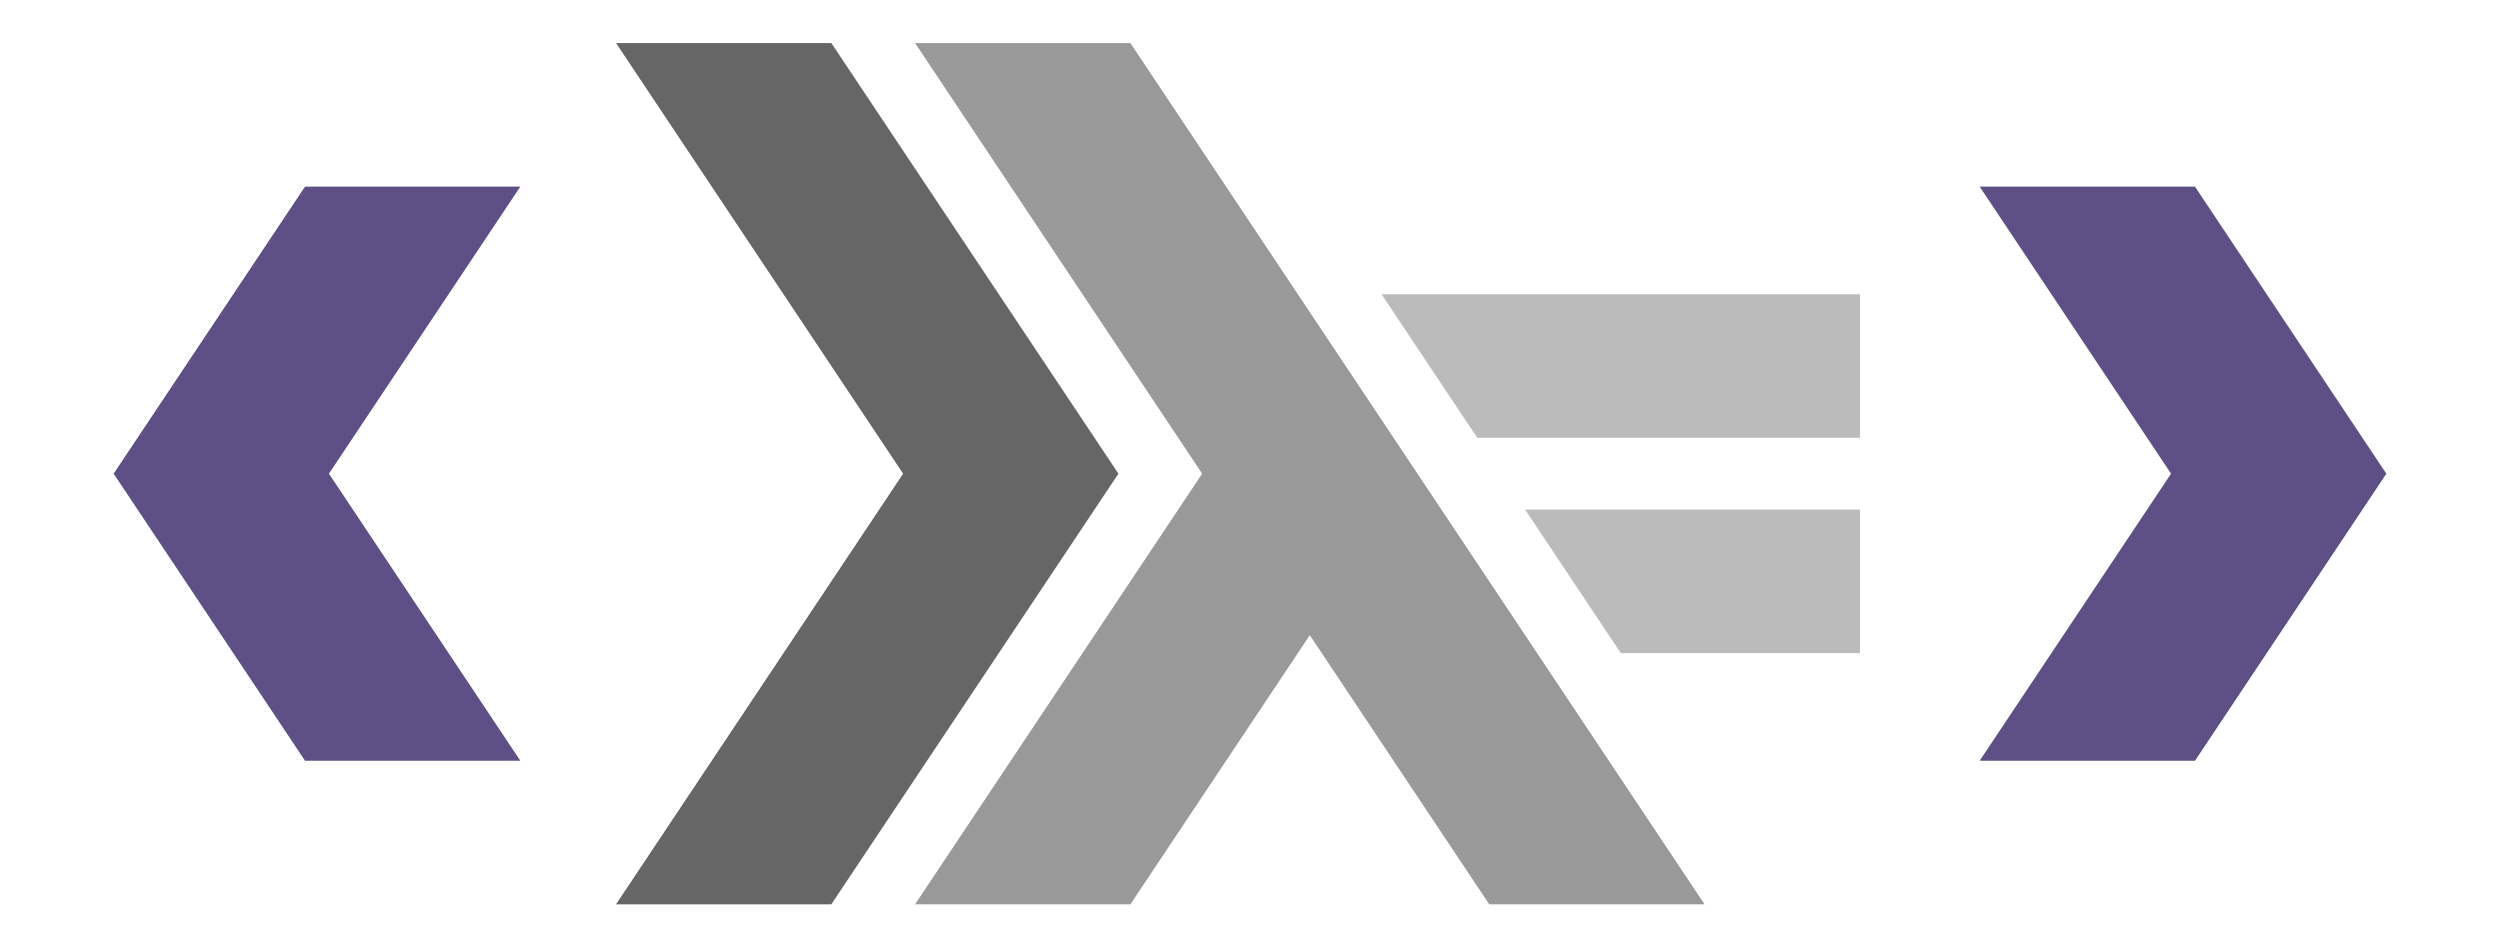
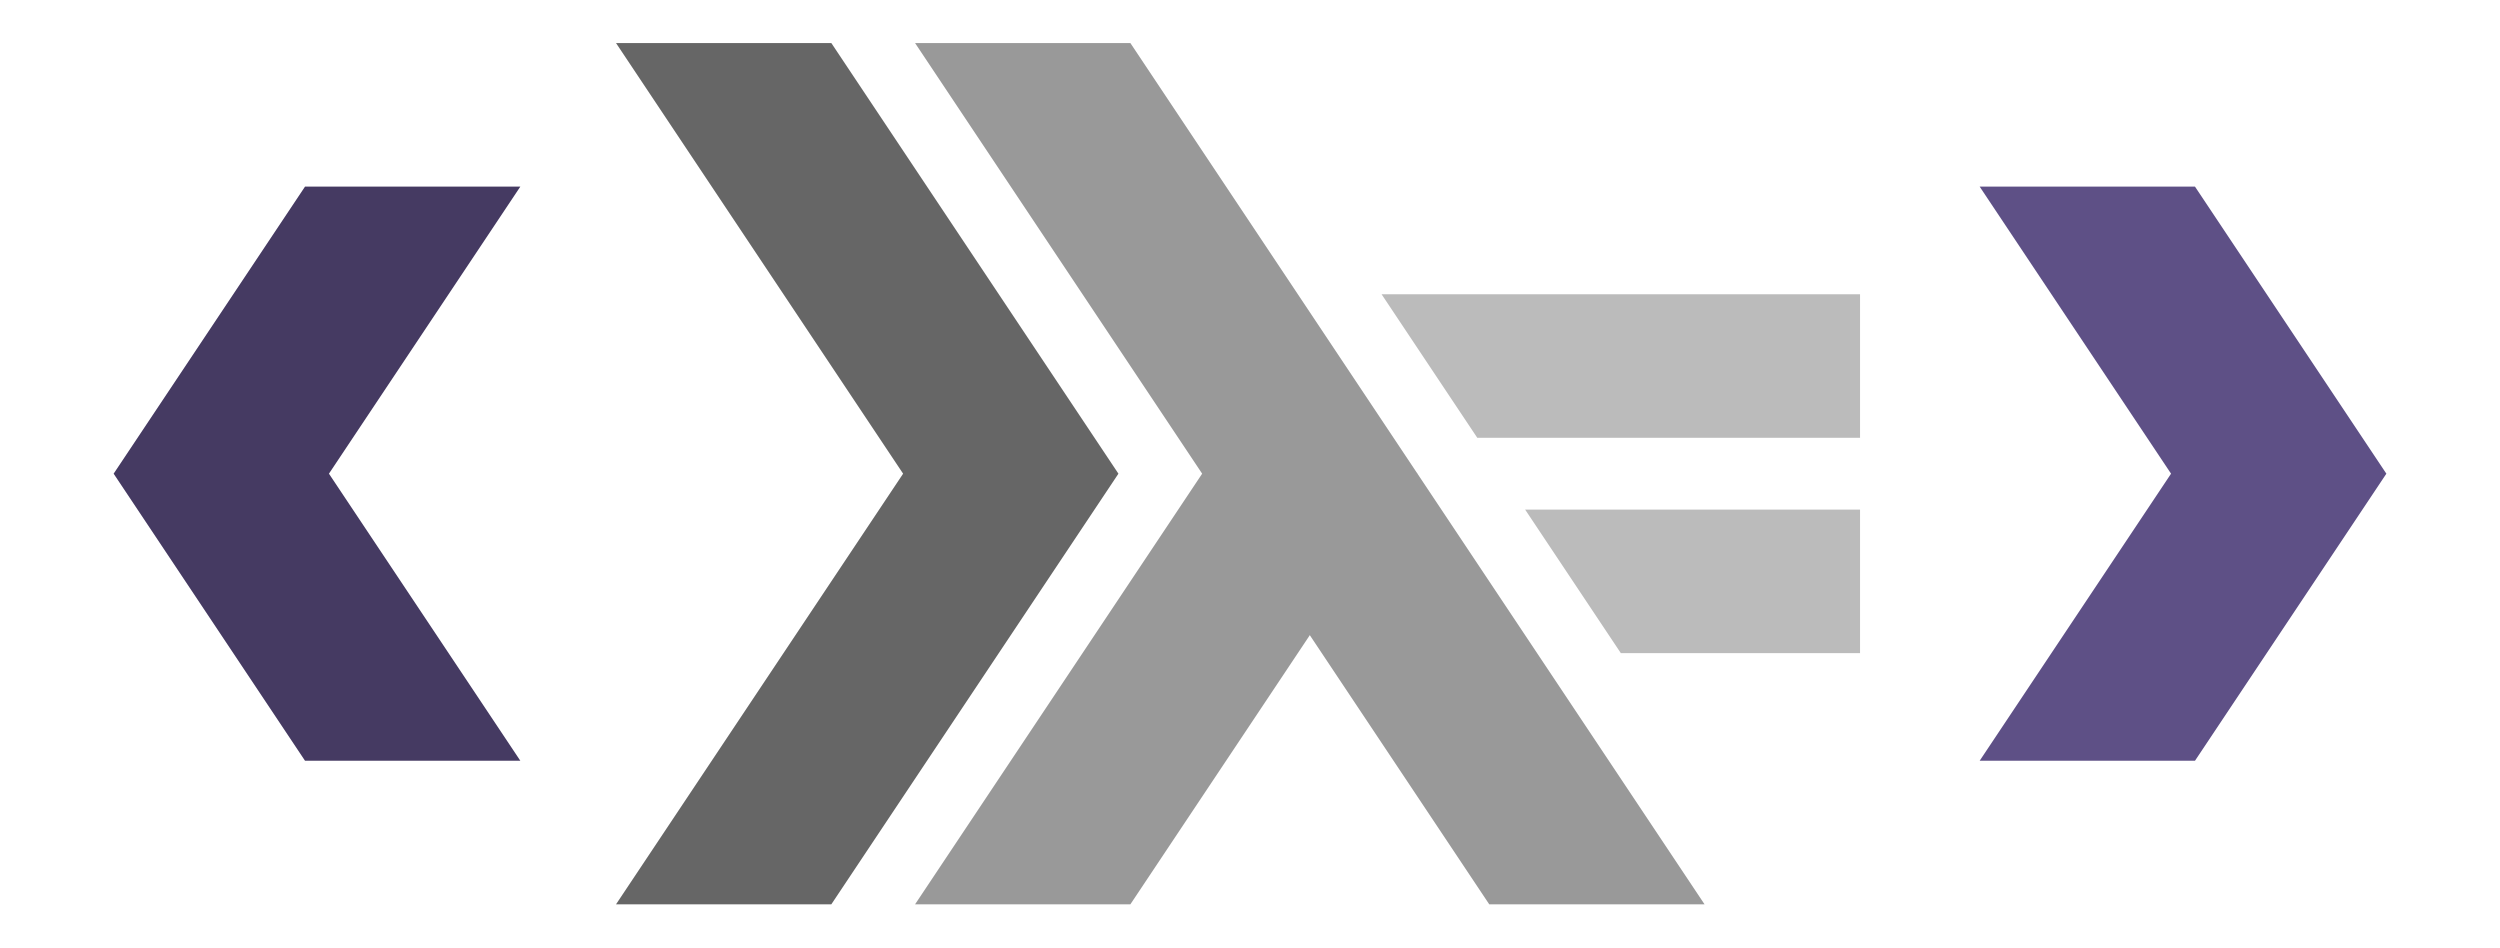
<svg xmlns="http://www.w3.org/2000/svg" viewBox="0 0 1000 378.947" version="1.1" width="1000" height="378.947">
-   <path fill="#5E5086" d="M45.455,189.474 l76.555,-114.832 h86.124 l-76.555,114.832 l76.555,114.832 h-86.124 Z" />
+   <path fill="#453A62" d="M45.455,189.474 l76.555,-114.832 h86.124 l-76.555,114.832 l76.555,114.832 h-86.124 Z" />
  <path fill="#5E5086" d="M954.545,189.474 l-76.555,-114.832 h-86.124 l76.555,114.832 l-76.555,114.832 h86.124 Z" />
  <path fill="#666666" d="M447.368,189.474 l-114.832,-172.249 h-86.124 l114.832,172.249 l-114.832,172.249 h86.124 Z" />
  <path fill="#999999" d="M566.986,189.474 l-114.832,-172.249 h-86.124 l114.832,172.249 l-114.832,172.249 h86.124 Z" />
  <path fill="#999999" d="M480.861,189.474 l114.832,172.249 h86.124 l-114.832,-172.249 Z" />
  <path fill="#BBBBBB" d="M552.632,117.703 l38.278,57.416 h153.11 v-57.416 Z" />
  <path fill="#BBBBBB" d="M610.048,203.828 l38.278,57.416 h95.694 v-57.416 Z" />
  <defs />
</svg>
